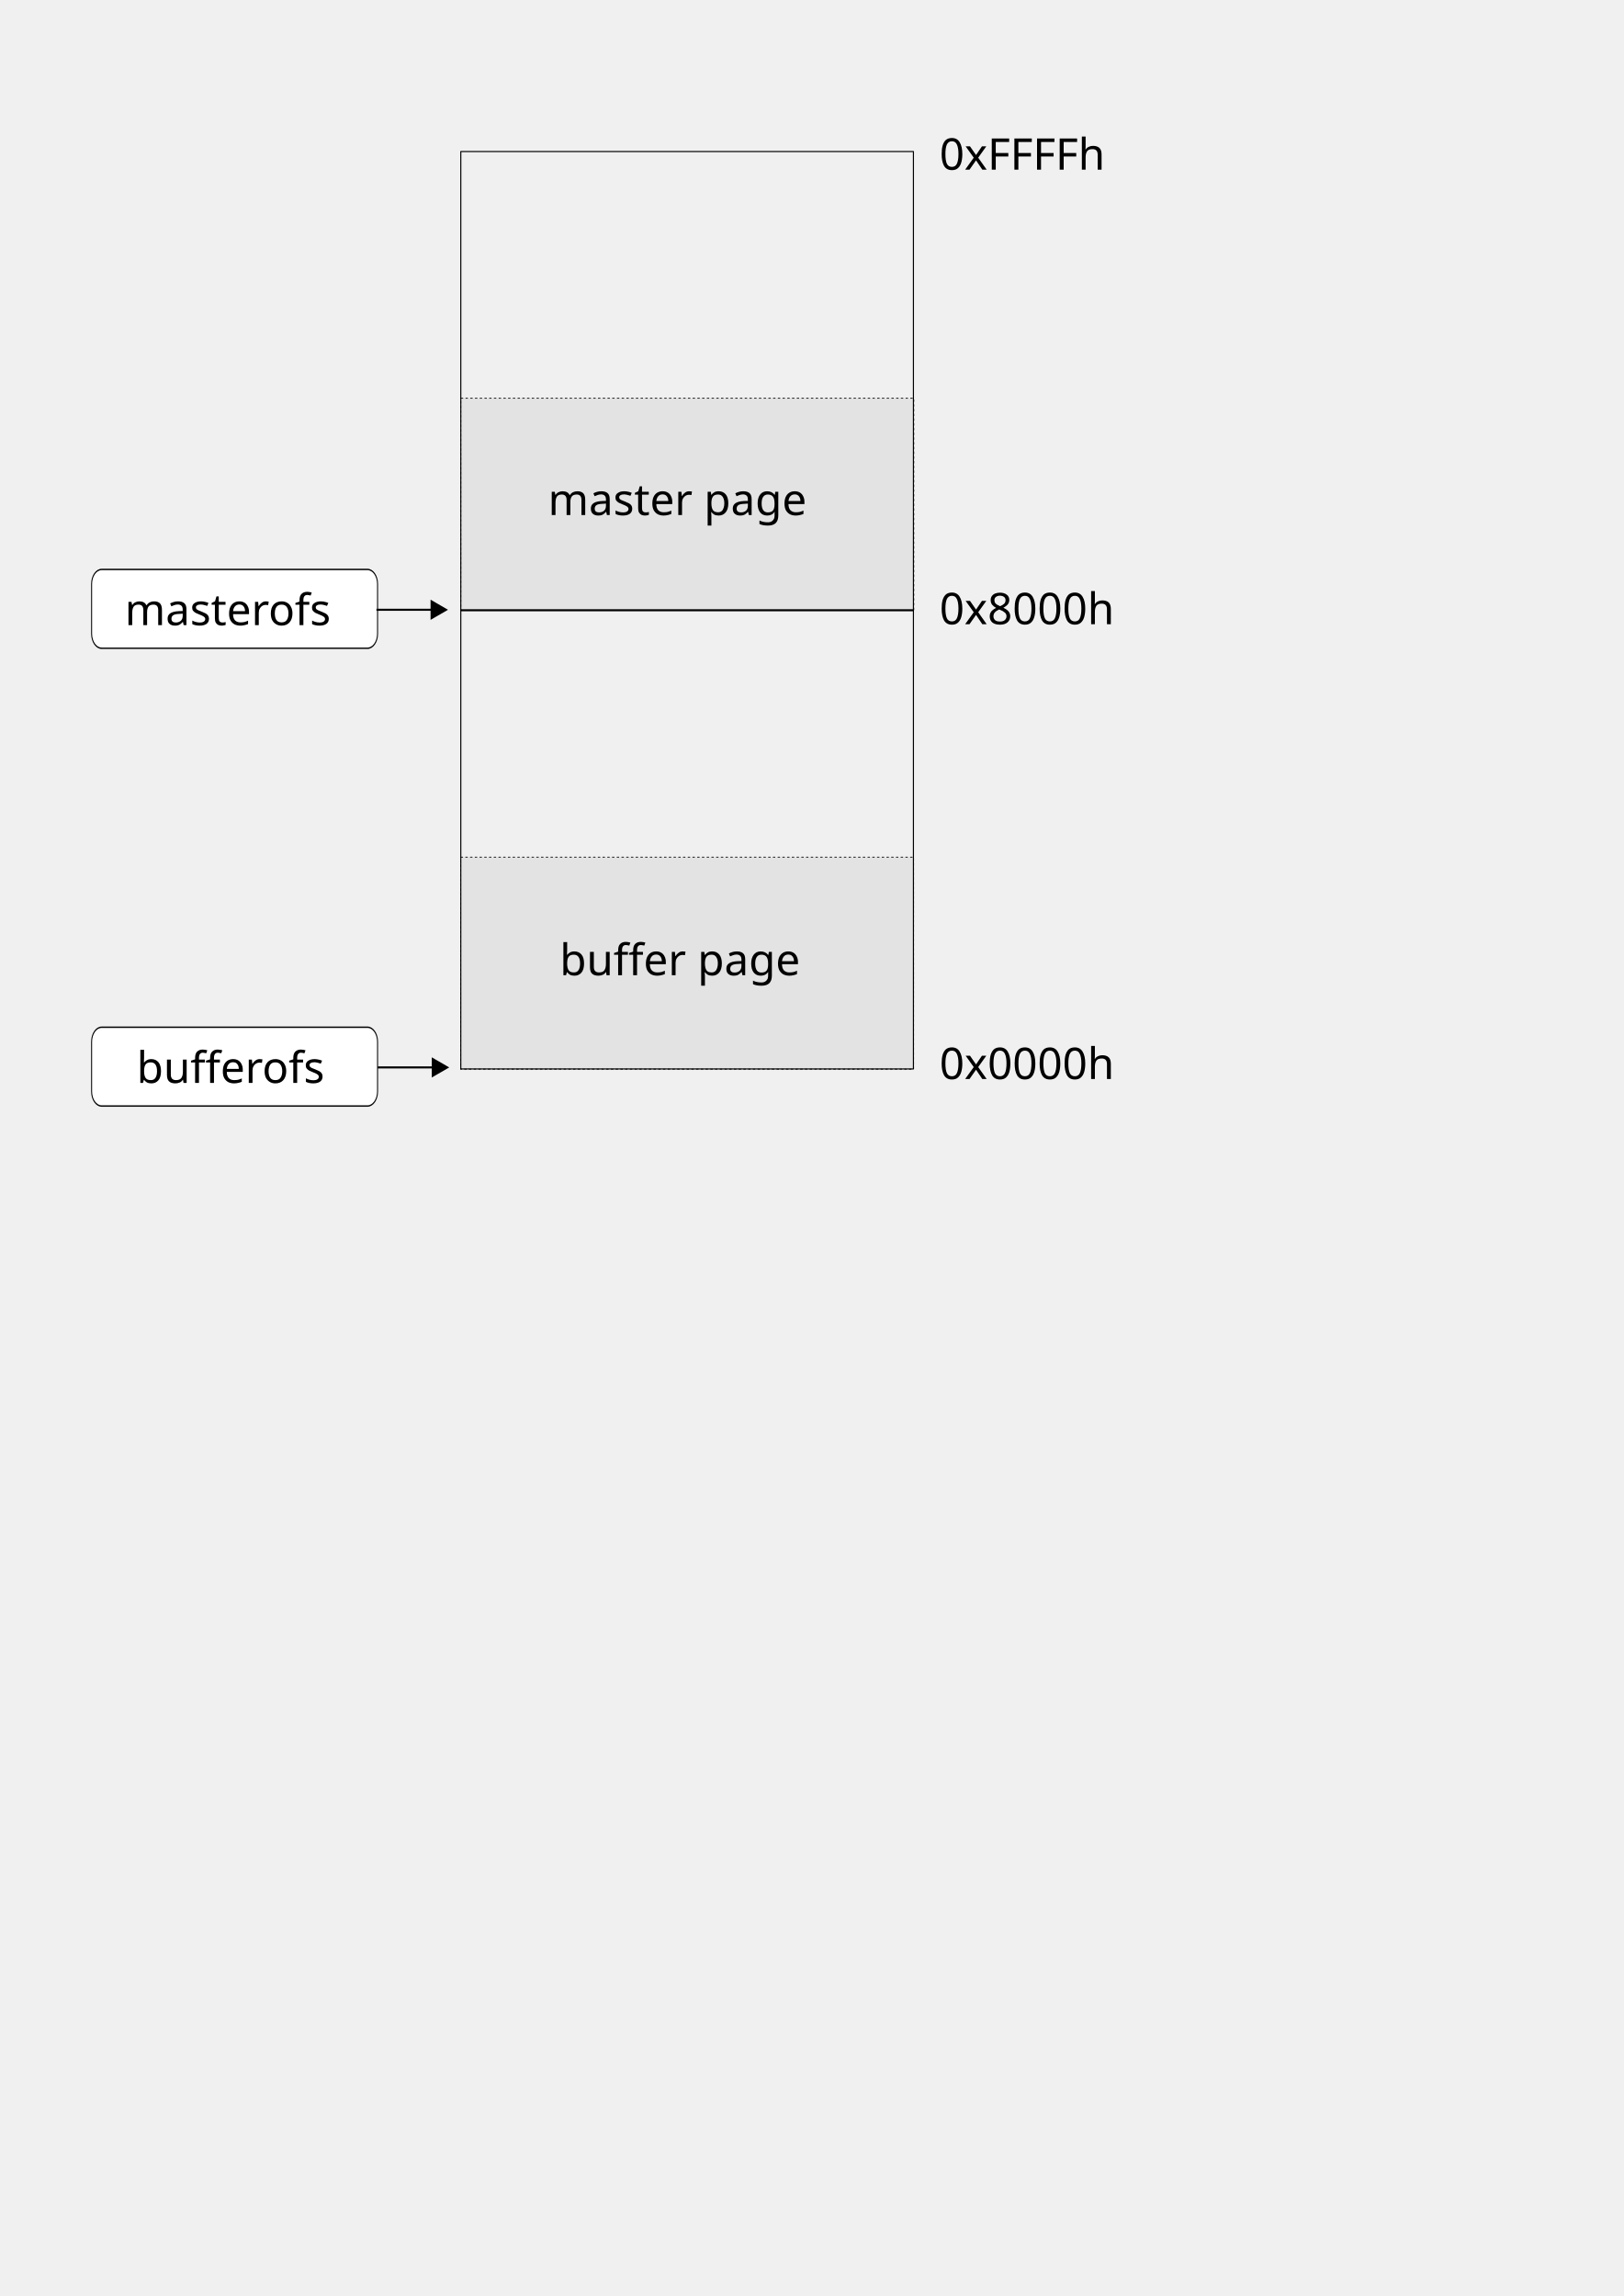
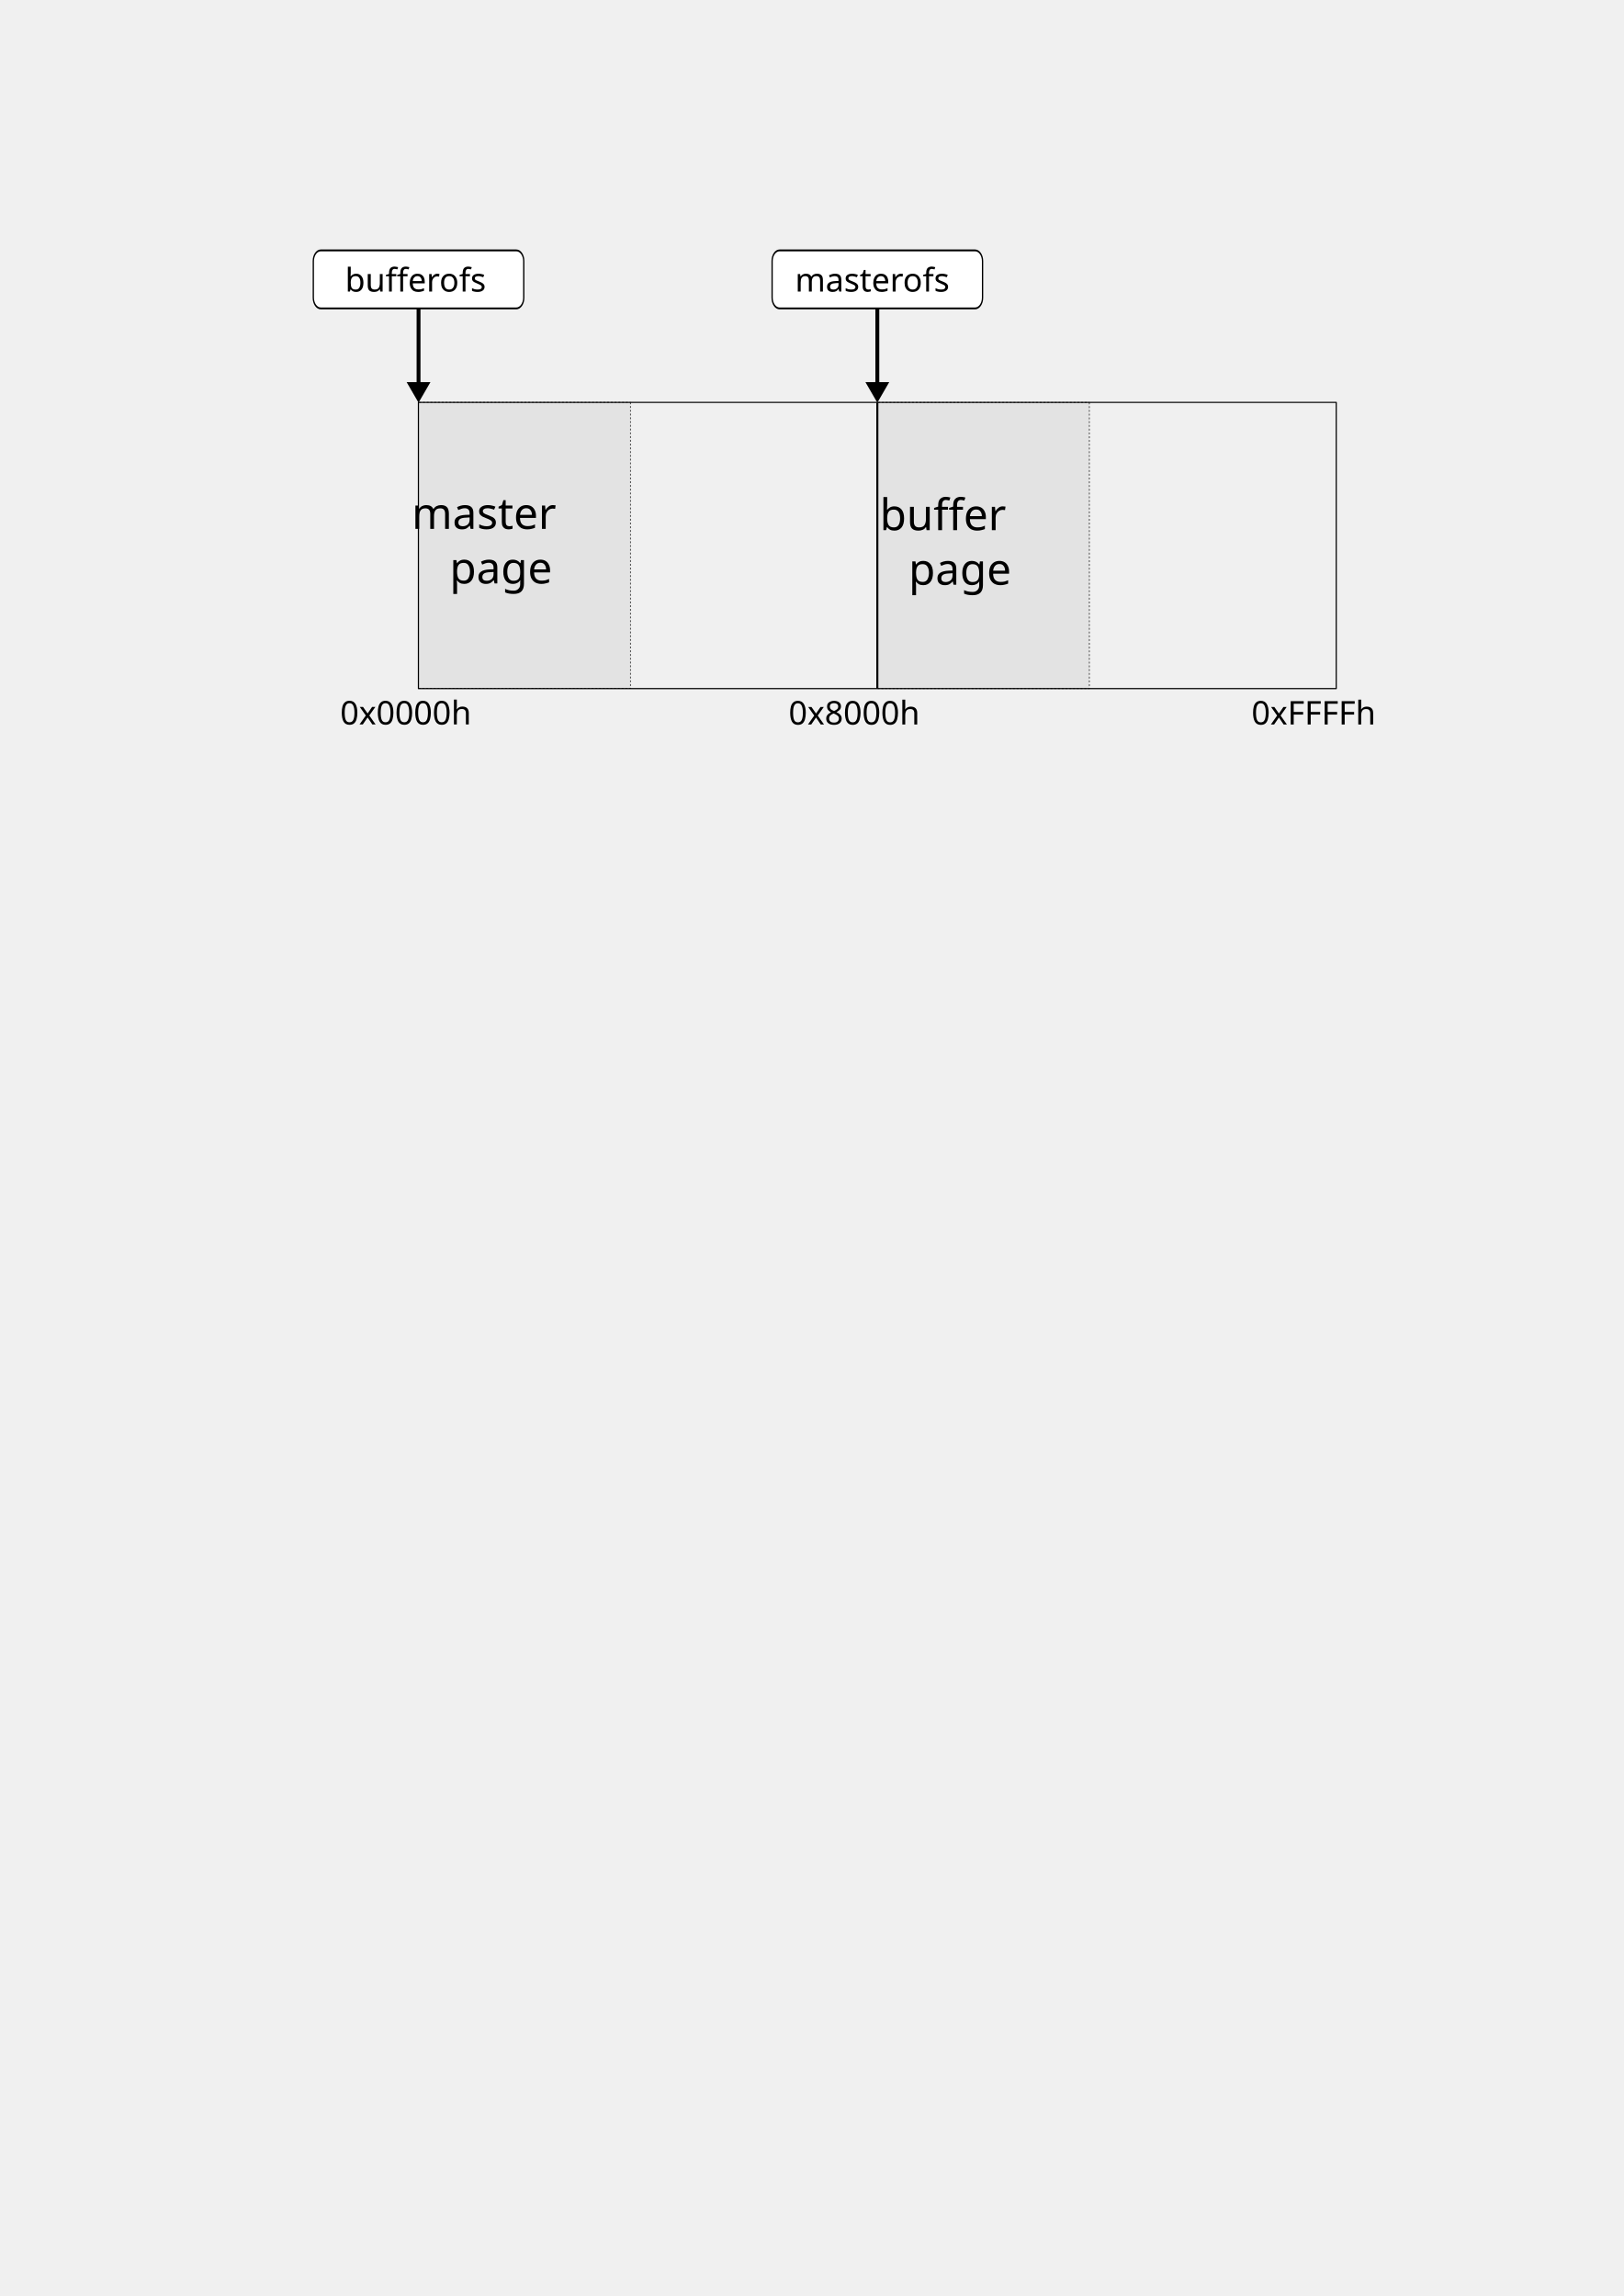
<svg xmlns="http://www.w3.org/2000/svg" width="210mm" height="297mm" viewBox="0 0 210 297" version="1.1" id="svg982">
  <defs id="defs976">
+     <marker style="overflow:visible" id="Triangle" refX="0" refY="0" orient="auto-start-reverse" markerWidth="1" markerHeight="1" viewBox="0 0 1 1" preserveAspectRatio="xMidYMid">
+       <path transform="scale(0.5)" style="fill:context-stroke;fill-rule:evenodd;stroke:context-stroke;stroke-width:1pt" d="M 5.77,0 -2.88,5 V -5 Z" id="path135" />
+     </marker>
    <marker orient="auto" refY="0.0" refX="0.0" id="TriangleOutL" style="overflow:visible">
      <path id="path1745" d="M 5.77,0.0 L -2.88,5.0 L -2.88,-5.0 L 5.77,0.0 z " style="fill-rule:evenodd;stroke:#000000;stroke-width:1pt;stroke-opacity:1;fill:#000000;fill-opacity:1" transform="scale(0.8)" />
    </marker>
    <marker orient="auto" refY="0" refX="0" id="TriangleOutL-6" style="overflow:visible">
      <path id="path1745-0" d="M 5.77,0 -2.88,5 V -5 Z" style="fill:#000000;fill-opacity:1;fill-rule:evenodd;stroke:#000000;stroke-width:1pt;stroke-opacity:1" transform="scale(0.8)" />
    </marker>
+     <marker orient="auto" refY="0" refX="0" id="TriangleOutL-6-1" style="overflow:visible">
+       <path id="path1745-0-6" d="M 5.77,0 -2.88,5 V -5 Z" style="fill:#000000;fill-opacity:1;fill-rule:evenodd;stroke:#000000;stroke-width:1pt;stroke-opacity:1" transform="scale(0.8)" />
+     </marker>
+     <marker style="overflow:visible" id="Triangle-2" refX="0" refY="0" orient="auto-start-reverse" markerWidth="1" markerHeight="1" viewBox="0 0 1 1" preserveAspectRatio="xMidYMid">
+       <path transform="scale(0.5)" style="fill:context-stroke;fill-rule:evenodd;stroke:context-stroke;stroke-width:1pt" d="M 5.77,0 -2.88,5 V -5 Z" id="path135-2" />
+     </marker>
  </defs>
  <g id="layer1">
-     <rect style="opacity:1;vector-effect:none;fill:#e3e3e3;fill-opacity:1;stroke:#000000;stroke-width:0.102;stroke-linecap:butt;stroke-linejoin:round;stroke-miterlimit:4;stroke-dasharray:0.306, 0.306;stroke-dashoffset:0;stroke-opacity:1;paint-order:normal" id="rect852" width="58.587" height="27.423" x="59.574" y="110.877" />
-     <rect style="opacity:1;vector-effect:none;fill:#e3e3e3;fill-opacity:1;stroke:#000000;stroke-width:0.102;stroke-linecap:butt;stroke-linejoin:round;stroke-miterlimit:4;stroke-dasharray:0.306, 0.306;stroke-dashoffset:0;stroke-opacity:1;paint-order:normal" id="rect852-8" width="58.587" height="27.423" x="59.597" y="51.516" />
-     <rect style="opacity:1;vector-effect:none;fill:none;fill-opacity:1;stroke:#000000;stroke-width:0.142;stroke-linecap:butt;stroke-linejoin:round;stroke-miterlimit:4;stroke-dasharray:none;stroke-dashoffset:0;stroke-opacity:1;paint-order:normal" id="rect1527" width="58.54" height="118.676" x="59.597" y="19.601" />
-     <path style="fill:none;stroke:#000000;stroke-width:0.265px;stroke-linecap:butt;stroke-linejoin:miter;stroke-opacity:1" d="M 59.597,78.939 H 118.137" id="path1529" />
-     <text xml:space="preserve" style="font-style:normal;font-variant:normal;font-weight:normal;font-stretch:normal;font-size:5.644px;line-height:1.25;font-family:sans-serif;-inkscape-font-specification:'sans-serif, Normal';font-variant-ligatures:normal;font-variant-caps:normal;font-variant-numeric:normal;font-feature-settings:normal;text-align:start;letter-spacing:0px;word-spacing:0px;writing-mode:lr-tb;text-anchor:start;fill:#000000;fill-opacity:1;stroke:none;stroke-width:0.265" x="121.507" y="139.578" id="text1555">
-       <tspan id="tspan1553" x="121.507" y="139.578" style="stroke-width:0.265">0x0000h</tspan>
+     <rect style="opacity:1;vector-effect:none;fill:#e3e3e3;fill-opacity:1;stroke:#000000;stroke-width:0.081;stroke-linecap:butt;stroke-linejoin:round;stroke-miterlimit:4;stroke-dasharray:0.243, 0.243;stroke-dashoffset:0;stroke-opacity:1;paint-order:normal" id="rect852" width="37.018" height="27.423" x="52.041" y="-81.531" transform="rotate(90)" />
+     <rect style="opacity:1;vector-effect:none;fill:#e3e3e3;fill-opacity:1;stroke:#000000;stroke-width:0.081;stroke-linecap:butt;stroke-linejoin:round;stroke-miterlimit:4;stroke-dasharray:0.243, 0.243;stroke-dashoffset:0;stroke-opacity:1;paint-order:normal" id="rect852-8" width="37.018" height="27.423" x="52.055" y="-140.892" transform="rotate(90)" />
+     <rect style="opacity:1;fill:none;fill-opacity:1;stroke:#000000;stroke-width:0.15;stroke-linecap:butt;stroke-linejoin:round;stroke-miterlimit:4;stroke-dasharray:none;stroke-dashoffset:0;stroke-opacity:1;paint-order:normal" id="rect1527" width="37.024" height="118.705" x="52.05" y="-172.822" transform="rotate(90)" />
+     <path style="fill:none;stroke:#000000;stroke-width:0.265px;stroke-linecap:butt;stroke-linejoin:miter;stroke-opacity:1" d="m 113.469,52.064 0,37.01" id="path1529" />
+     <text xml:space="preserve" style="font-style:normal;font-variant:normal;font-weight:normal;font-stretch:normal;font-size:4.233px;line-height:1.25;font-family:sans-serif;-inkscape-font-specification:'sans-serif, Normal';font-variant-ligatures:normal;font-variant-caps:normal;font-variant-numeric:normal;font-variant-east-asian:normal;text-align:start;letter-spacing:0px;word-spacing:0px;writing-mode:lr-tb;text-anchor:start;fill:#000000;fill-opacity:1;stroke:none;stroke-width:0.265" x="43.999" y="93.714" id="text1555">
+       <tspan id="tspan1553" x="43.999" y="93.714" style="font-style:normal;font-variant:normal;font-weight:normal;font-stretch:normal;font-size:4.233px;font-family:sans-serif;-inkscape-font-specification:'sans-serif, Normal';font-variant-ligatures:normal;font-variant-caps:normal;font-variant-numeric:normal;font-variant-east-asian:normal;stroke-width:0.265">0x0000h</tspan>
    </text>
-     <text xml:space="preserve" style="font-style:normal;font-variant:normal;font-weight:normal;font-stretch:normal;font-size:5.644px;line-height:1.25;font-family:sans-serif;-inkscape-font-specification:'sans-serif, Normal';font-variant-ligatures:normal;font-variant-caps:normal;font-variant-numeric:normal;font-feature-settings:normal;text-align:start;letter-spacing:0px;word-spacing:0px;writing-mode:lr-tb;text-anchor:start;fill:#000000;fill-opacity:1;stroke:none;stroke-width:0.265" x="121.507" y="80.745" id="text1555-9">
-       <tspan id="tspan1553-2" x="121.507" y="80.745" style="stroke-width:0.265">0x8000h</tspan>
+     <text xml:space="preserve" style="font-style:normal;font-variant:normal;font-weight:normal;font-stretch:normal;font-size:4.233px;line-height:1.25;font-family:sans-serif;-inkscape-font-specification:'sans-serif, Normal';font-variant-ligatures:normal;font-variant-caps:normal;font-variant-numeric:normal;font-variant-east-asian:normal;text-align:start;letter-spacing:0px;word-spacing:0px;writing-mode:lr-tb;text-anchor:start;fill:#000000;fill-opacity:1;stroke:none;stroke-width:0.265" x="101.996" y="93.717" id="text1555-9">
+       <tspan id="tspan1553-2" x="101.996" y="93.717" style="font-style:normal;font-variant:normal;font-weight:normal;font-stretch:normal;font-size:4.233px;font-family:sans-serif;-inkscape-font-specification:'sans-serif, Normal';font-variant-ligatures:normal;font-variant-caps:normal;font-variant-numeric:normal;font-variant-east-asian:normal;stroke-width:0.265">0x8000h</tspan>
    </text>
-     <text xml:space="preserve" style="font-style:normal;font-variant:normal;font-weight:normal;font-stretch:normal;font-size:5.644px;line-height:1.25;font-family:sans-serif;-inkscape-font-specification:'sans-serif, Normal';font-variant-ligatures:normal;font-variant-caps:normal;font-variant-numeric:normal;font-feature-settings:normal;text-align:start;letter-spacing:0px;word-spacing:0px;writing-mode:lr-tb;text-anchor:start;fill:#000000;fill-opacity:1;stroke:none;stroke-width:0.265" x="121.507" y="21.946" id="text1555-9-5">
-       <tspan id="tspan1553-2-7" x="121.507" y="21.946" style="stroke-width:0.265">0xFFFFh</tspan>
+     <text xml:space="preserve" style="font-style:normal;font-variant:normal;font-weight:normal;font-stretch:normal;font-size:4.233px;line-height:1.25;font-family:sans-serif;-inkscape-font-specification:'sans-serif, Normal';font-variant-ligatures:normal;font-variant-caps:normal;font-variant-numeric:normal;font-variant-east-asian:normal;text-align:start;letter-spacing:0px;word-spacing:0px;writing-mode:lr-tb;text-anchor:start;fill:#000000;fill-opacity:1;stroke:none;stroke-width:0.265" x="161.865" y="93.717" id="text1555-9-5">
+       <tspan id="tspan1553-2-7" x="161.865" y="93.717" style="font-style:normal;font-variant:normal;font-weight:normal;font-stretch:normal;font-size:4.233px;font-family:sans-serif;-inkscape-font-specification:'sans-serif, Normal';font-variant-ligatures:normal;font-variant-caps:normal;font-variant-numeric:normal;font-variant-east-asian:normal;stroke-width:0.265">0xFFFFh</tspan>
    </text>
-     <g id="g2972">
-       <g transform="matrix(0.5299125,0,0,0.7624851,35.54411,-64.45783)" id="g8143">
-         <rect ry="2.469" y="181.144" x="-44.717" height="13.372" width="69.79" id="rect5826-5-1-8" style="fill:#ffffff;fill-opacity:1;stroke:#000000;stroke-width:0.235;stroke-miterlimit:4;stroke-dasharray:none;stroke-dashoffset:0;stroke-opacity:1" />
-       </g>
-       <text id="text1599" y="80.864" x="16.133" style="font-style:normal;font-variant:normal;font-weight:normal;font-stretch:normal;font-size:5.644px;line-height:1.25;font-family:sans-serif;-inkscape-font-specification:'sans-serif, Normal';font-variant-ligatures:normal;font-variant-caps:normal;font-variant-numeric:normal;font-feature-settings:normal;text-align:start;letter-spacing:0px;word-spacing:0px;writing-mode:lr-tb;text-anchor:start;fill:#000000;fill-opacity:1;stroke:none;stroke-width:0.265" xml:space="preserve">
-         <tspan style="stroke-width:0.265" y="80.864" x="16.133" id="tspan1597">masterofs</tspan>
-       </text>
-       <path id="path1601" d="m 48.688,78.877 h 7.751" style="fill:none;stroke:#000000;stroke-width:0.265;stroke-linecap:butt;stroke-linejoin:miter;stroke-miterlimit:4;stroke-dasharray:none;stroke-opacity:1;marker-end:url(#TriangleOutL)" />
+     <g transform="matrix(0.3899861,0,0,0.5611466,57.96204,-69.25843)" id="g8143-2" style="stroke-width:0.428;stroke-dasharray:none">
+       <rect ry="2.469" y="181.144" x="-44.717" height="13.372" width="69.79" id="rect5826-5-1-8-0" style="fill:#ffffff;fill-opacity:1;stroke:#000000;stroke-width:0.428;stroke-miterlimit:4;stroke-dasharray:none;stroke-dashoffset:0;stroke-opacity:1" />
    </g>
-     <g id="g2959" transform="translate(-0.196102)">
-       <g transform="matrix(0.5299125,0,0,0.7624851,35.74021,-5.242588)" id="g8143-2">
-         <rect ry="2.469" y="181.144" x="-44.717" height="13.372" width="69.79" id="rect5826-5-1-8-0" style="fill:#ffffff;fill-opacity:1;stroke:#000000;stroke-width:0.235;stroke-miterlimit:4;stroke-dasharray:none;stroke-dashoffset:0;stroke-opacity:1" />
-       </g>
-       <text id="text1595" y="140.079" x="17.862" style="font-style:normal;font-variant:normal;font-weight:normal;font-stretch:normal;font-size:5.644px;line-height:1.25;font-family:sans-serif;-inkscape-font-specification:'sans-serif, Normal';font-variant-ligatures:normal;font-variant-caps:normal;font-variant-numeric:normal;font-feature-settings:normal;text-align:start;letter-spacing:0px;word-spacing:0px;writing-mode:lr-tb;text-anchor:start;fill:#000000;fill-opacity:1;stroke:none;stroke-width:0.265" xml:space="preserve">
-         <tspan style="stroke-width:0.265" y="140.079" x="17.862" id="tspan1593">bufferofs</tspan>
-       </text>
-       <path id="path1601-6" d="m 49.04,138.076 h 7.751" style="fill:none;stroke:#000000;stroke-width:0.265;stroke-linecap:butt;stroke-linejoin:miter;stroke-miterlimit:4;stroke-dasharray:none;stroke-opacity:1;marker-end:url(#TriangleOutL-6)" />
+     <g transform="matrix(0.3899861,0,0,0.5611466,117.2998,-69.25843)" id="g8143-2-3" style="stroke-width:0.428;stroke-dasharray:none">
+       <rect ry="2.469" y="181.144" x="-44.717" height="13.372" width="69.79" id="rect5826-5-1-8-0-3" style="fill:#ffffff;fill-opacity:1;stroke:#000000;stroke-width:0.428;stroke-miterlimit:4;stroke-dasharray:none;stroke-dashoffset:0;stroke-opacity:1" />
    </g>
-     <text xml:space="preserve" style="font-style:normal;font-variant:normal;font-weight:normal;font-stretch:normal;font-size:5.644px;line-height:1.25;font-family:sans-serif;-inkscape-font-specification:'sans-serif, Normal';font-variant-ligatures:normal;font-variant-caps:normal;font-variant-numeric:normal;font-feature-settings:normal;text-align:start;letter-spacing:0px;word-spacing:0px;writing-mode:lr-tb;text-anchor:start;fill:#000000;fill-opacity:1;stroke:none;stroke-width:0.265" x="72.384" y="126.146" id="text1533">
-       <tspan id="tspan1531" x="72.384" y="126.146" style="stroke-width:0.265">buffer page</tspan>
+     <text id="text1595" y="37.72" x="44.63" style="font-style:normal;font-variant:normal;font-weight:normal;font-stretch:normal;font-size:4.233px;line-height:1.25;font-family:sans-serif;-inkscape-font-specification:'sans-serif, Normal';font-variant-ligatures:normal;font-variant-caps:normal;font-variant-numeric:normal;font-variant-east-asian:normal;text-align:start;letter-spacing:0px;word-spacing:0px;writing-mode:lr-tb;text-anchor:start;fill:#000000;fill-opacity:1;stroke:none;stroke-width:0.265" xml:space="preserve">
+       <tspan style="font-style:normal;font-variant:normal;font-weight:normal;font-stretch:normal;font-size:4.233px;font-family:sans-serif;-inkscape-font-specification:'sans-serif, Normal';font-variant-ligatures:normal;font-variant-caps:normal;font-variant-numeric:normal;font-variant-east-asian:normal;stroke-width:0.265" y="37.72" x="44.63" id="tspan1593">bufferofs</tspan>
    </text>
-     <text xml:space="preserve" style="font-style:normal;font-variant:normal;font-weight:normal;font-stretch:normal;font-size:5.644px;line-height:1.25;font-family:sans-serif;-inkscape-font-specification:'sans-serif, Normal';font-variant-ligatures:normal;font-variant-caps:normal;font-variant-numeric:normal;font-feature-settings:normal;text-align:start;letter-spacing:0px;word-spacing:0px;writing-mode:lr-tb;text-anchor:start;fill:#000000;fill-opacity:1;stroke:none;stroke-width:0.265" x="70.876" y="66.622" id="text1533-9">
-       <tspan id="tspan1531-9" x="70.876" y="66.622" style="stroke-width:0.265">master page</tspan>
+     <path id="path1601-6" d="m 54.132,39.893 0,10.423" style="fill:none;stroke:#000000;stroke-width:0.5;stroke-linecap:butt;stroke-linejoin:miter;stroke-miterlimit:4;stroke-dasharray:none;stroke-opacity:1;marker-end:url(#Triangle)" />
+     <path id="path1601-6-7" d="M 113.469,39.893 V 50.316" style="fill:none;stroke:#000000;stroke-width:0.5;stroke-linecap:butt;stroke-linejoin:miter;stroke-miterlimit:4;stroke-dasharray:none;stroke-opacity:1;marker-end:url(#Triangle-2)" />
+     <text xml:space="preserve" style="font-style:normal;font-variant:normal;font-weight:normal;font-stretch:normal;font-size:5.644px;line-height:1.25;font-family:sans-serif;-inkscape-font-specification:'sans-serif, Normal';font-variant-ligatures:normal;font-variant-caps:normal;font-variant-numeric:normal;font-feature-settings:normal;text-align:center;letter-spacing:0px;word-spacing:0px;writing-mode:lr-tb;text-anchor:middle;fill:#000000;fill-opacity:1;stroke:none;stroke-width:0.265" x="127.822" y="68.579" id="text1533">
+       <tspan id="tspan1531" x="127.822" y="68.579" style="stroke-width:0.265">buffer </tspan>
+       <tspan x="127.822" y="75.635" style="stroke-width:0.265" id="tspan2">page</tspan>
+     </text>
+     <text id="text1599" y="37.72" x="102.82" style="font-style:normal;font-variant:normal;font-weight:normal;font-stretch:normal;font-size:4.233px;line-height:1.25;font-family:sans-serif;-inkscape-font-specification:'sans-serif, Normal';font-variant-ligatures:normal;font-variant-caps:normal;font-variant-numeric:normal;font-variant-east-asian:normal;text-align:start;letter-spacing:0px;word-spacing:0px;writing-mode:lr-tb;text-anchor:start;fill:#000000;fill-opacity:1;stroke:none;stroke-width:0.265" xml:space="preserve">
+       <tspan style="font-style:normal;font-variant:normal;font-weight:normal;font-stretch:normal;font-size:4.233px;font-family:sans-serif;-inkscape-font-specification:'sans-serif, Normal';font-variant-ligatures:normal;font-variant-caps:normal;font-variant-numeric:normal;font-variant-east-asian:normal;stroke-width:0.265" y="37.72" x="102.82" id="tspan1597">masterofs</tspan>
+     </text>
+     <text xml:space="preserve" style="font-style:normal;font-variant:normal;font-weight:normal;font-stretch:normal;font-size:5.644px;line-height:1.25;font-family:sans-serif;-inkscape-font-specification:'sans-serif, Normal';font-variant-ligatures:normal;font-variant-caps:normal;font-variant-numeric:normal;font-feature-settings:normal;text-align:center;letter-spacing:0px;word-spacing:0px;writing-mode:lr-tb;text-anchor:middle;fill:#000000;fill-opacity:1;stroke:none;stroke-width:0.265" x="68.46" y="68.417" id="text1533-9">
+       <tspan id="tspan1531-9" x="68.46" y="68.417" style="stroke-width:0.265">master </tspan>
+       <tspan x="68.46" y="75.472" style="stroke-width:0.265" id="tspan1">page</tspan>
    </text>
  </g>
</svg>
